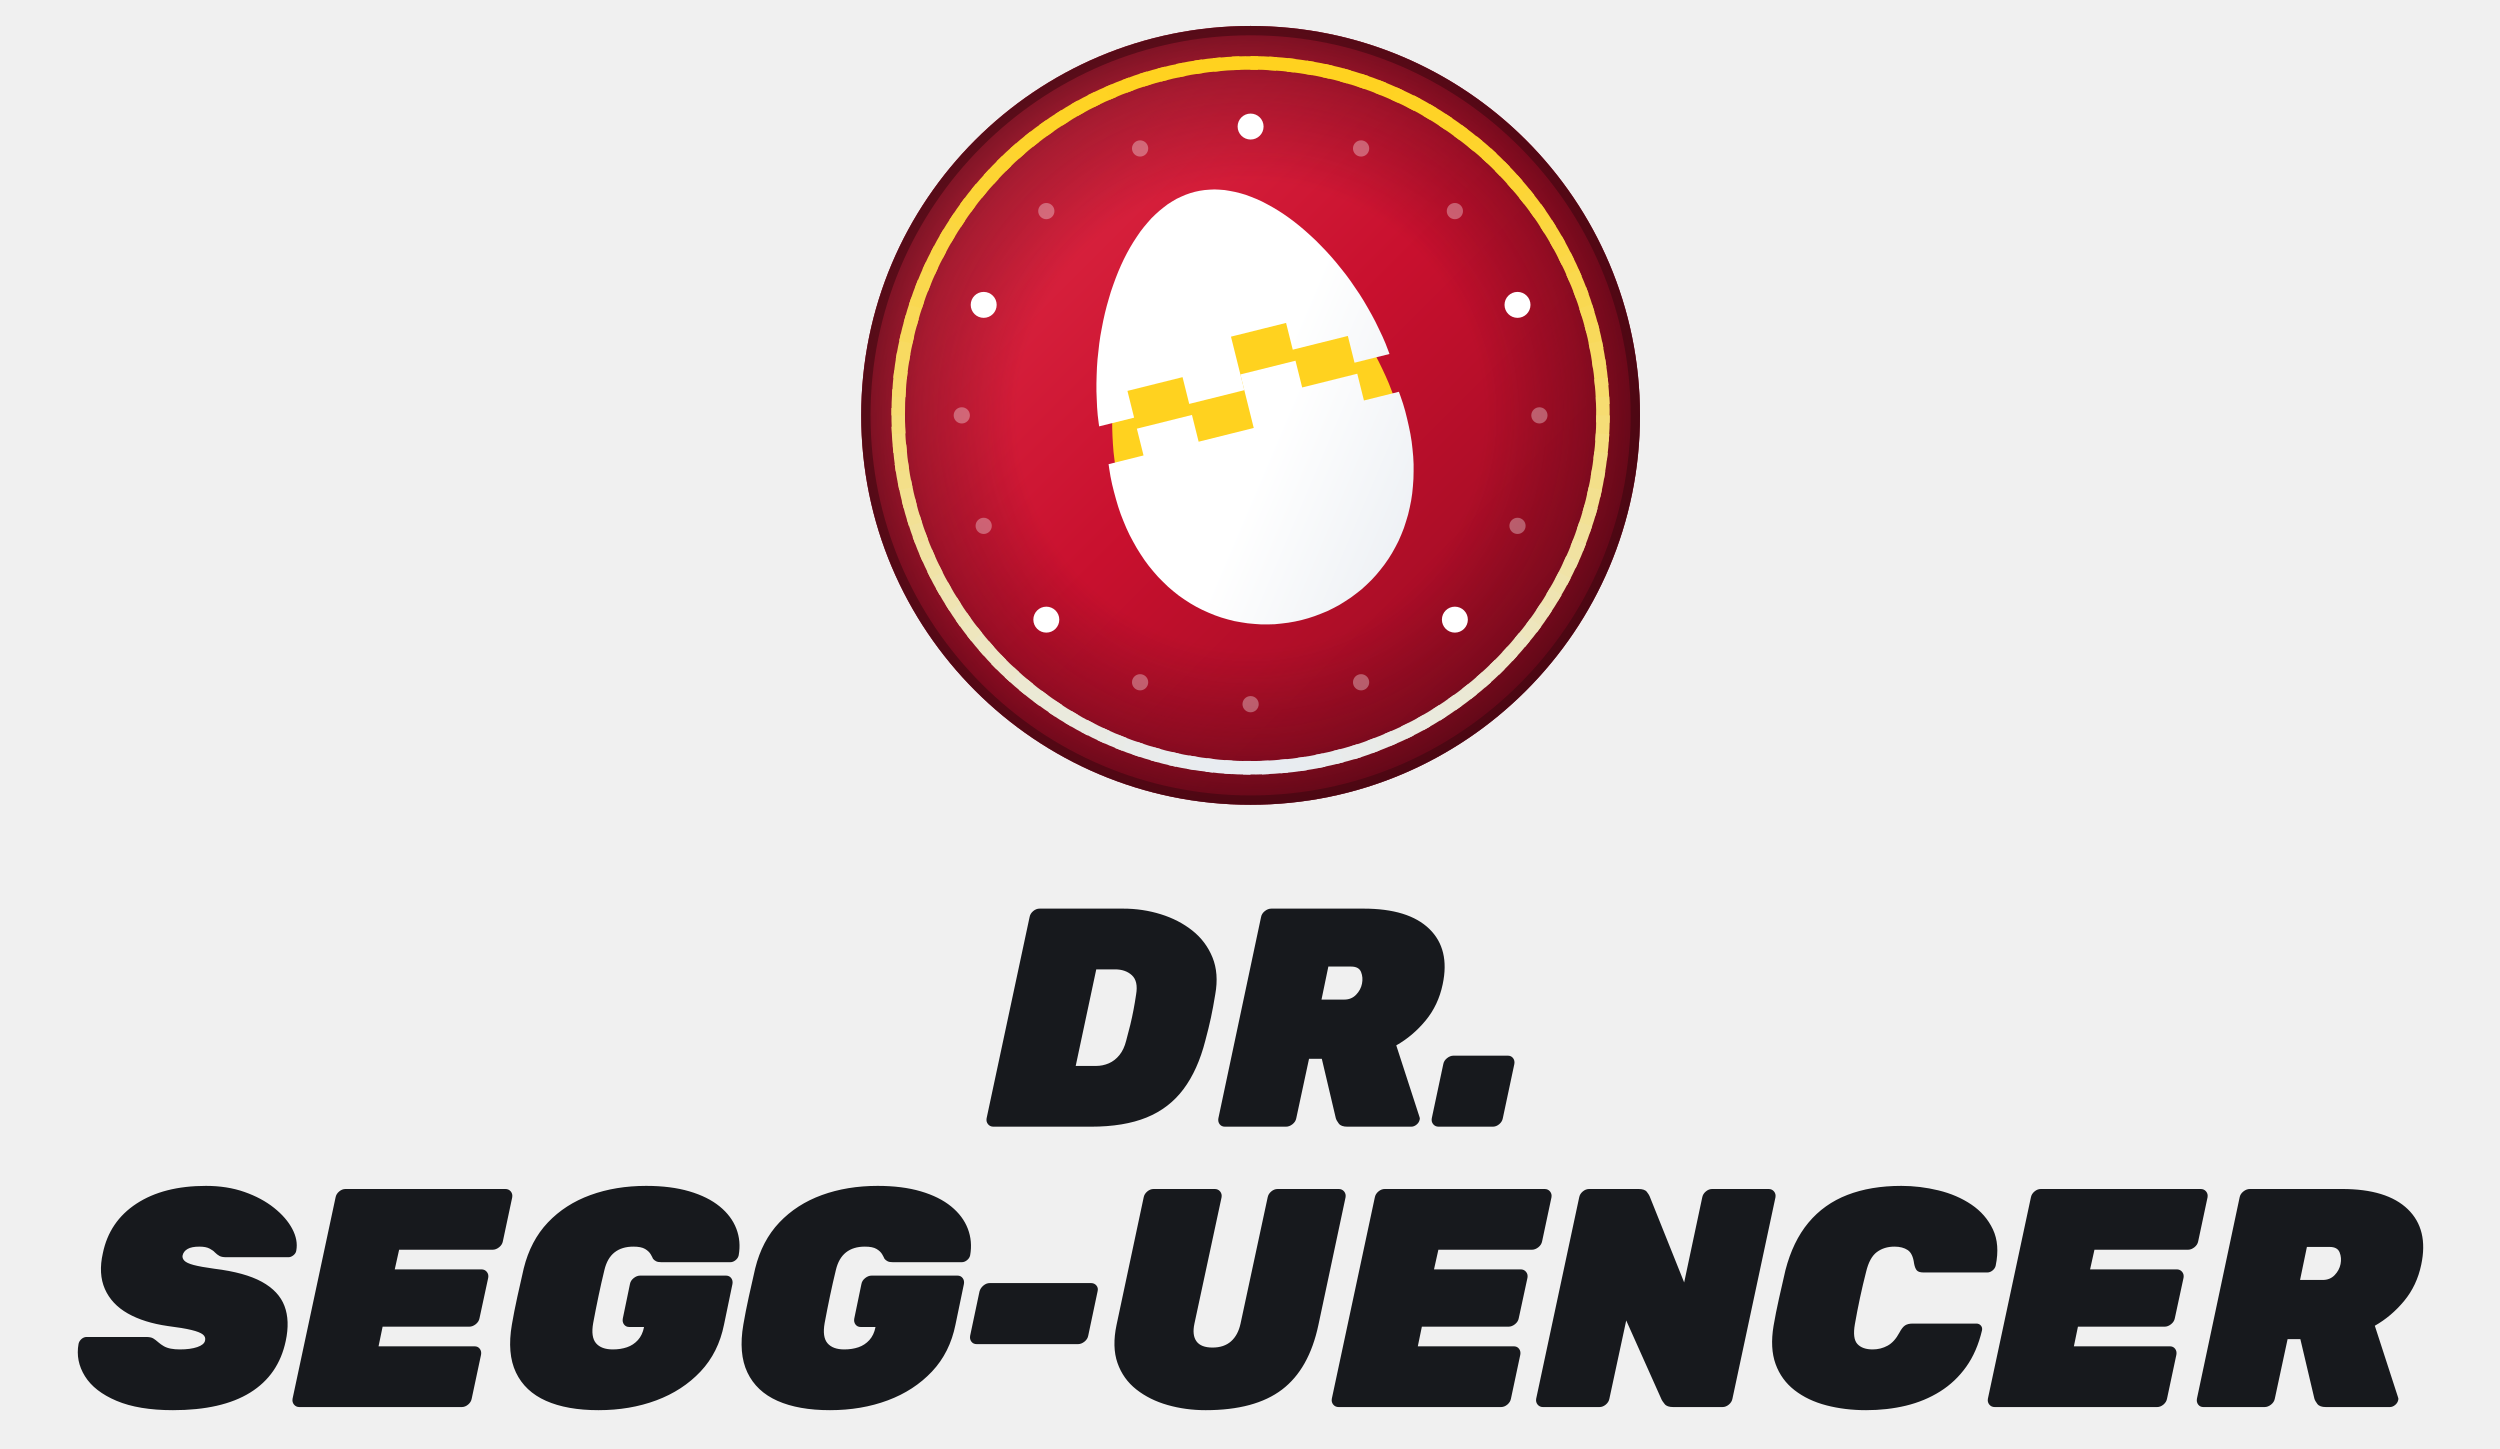
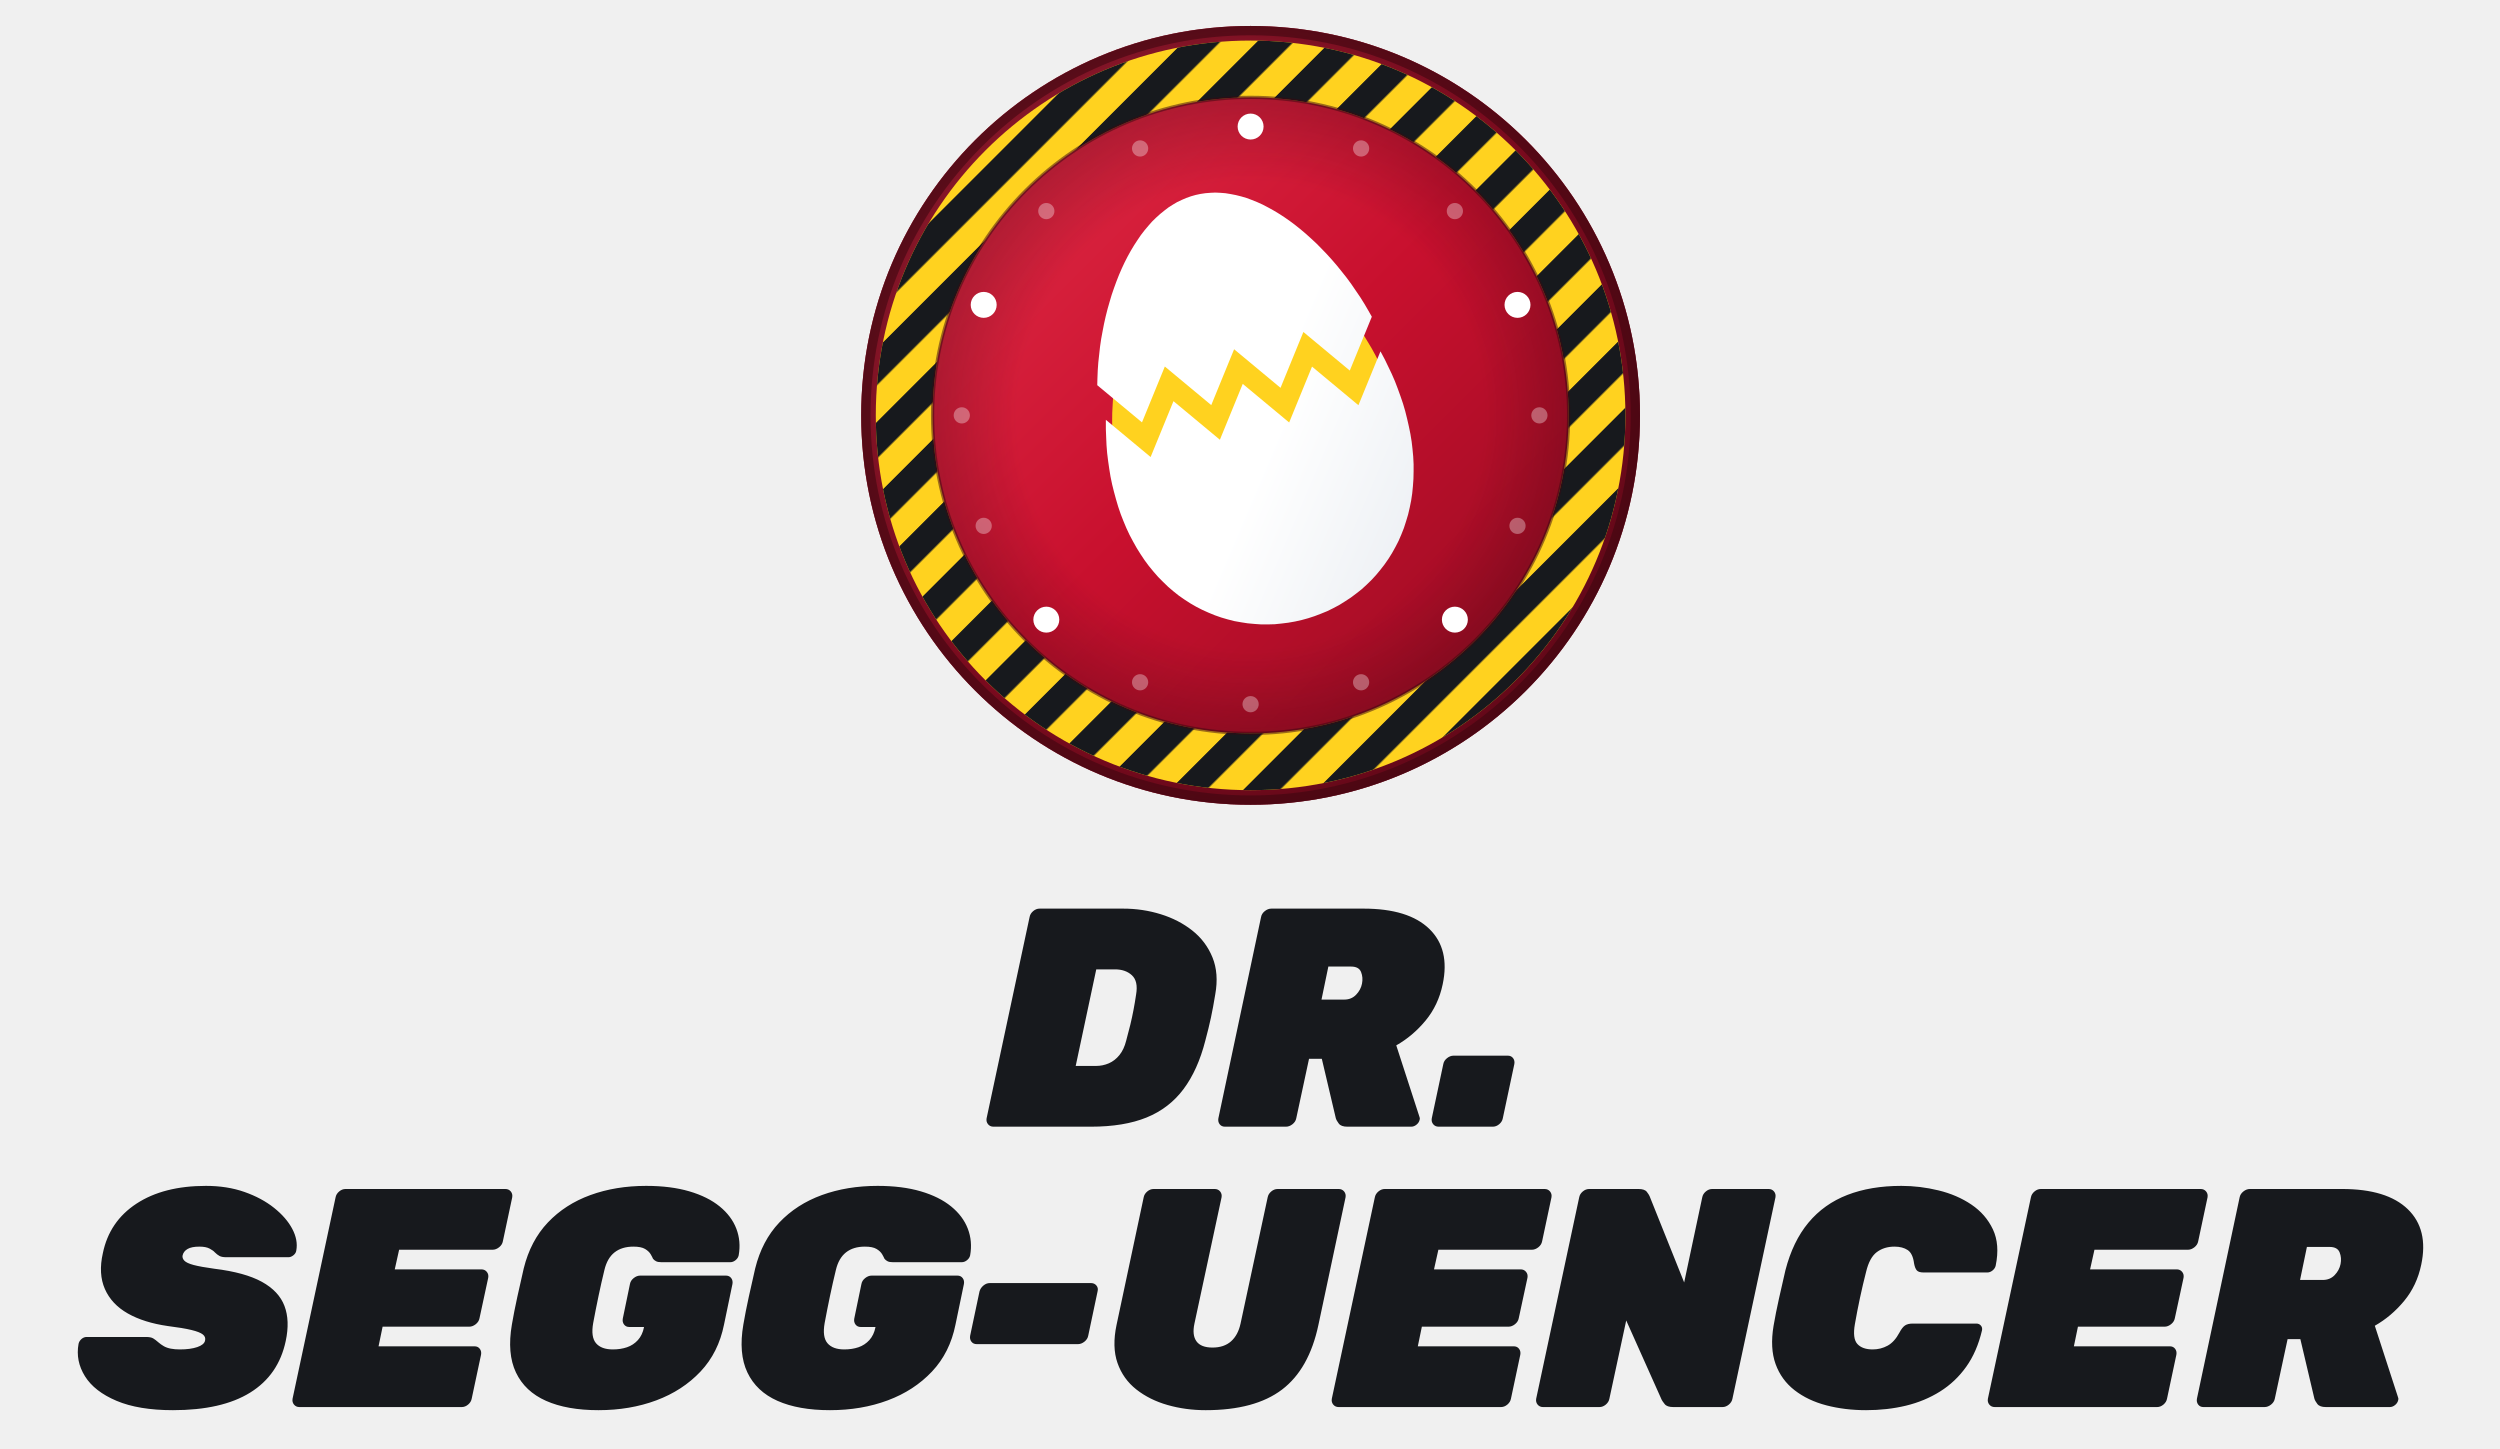
<svg xmlns="http://www.w3.org/2000/svg" viewBox="0 0 963 558" width="963" height="558">
  <defs>
    <linearGradient id="gslight" x1="0" y1="0" x2="1" y2="1">
      <stop offset="0" stop-color="#e8344d" />
      <stop offset="0.5" stop-color="#c8102e" />
      <stop offset="1" stop-color="#860a1e" />
    </linearGradient>
    <radialGradient id="vslight" cx="0.5" cy="0.5" r="0.5">
      <stop offset="0.6" stop-color="#3a0610" stop-opacity="0" />
      <stop offset="0.86" stop-color="#3a0610" stop-opacity="0.32" />
      <stop offset="1" stop-color="#3a0610" stop-opacity="0.62" />
    </radialGradient>
  </defs>
  <circle cx="481.728" cy="160" r="150" fill="url(#gslight)" />
  <circle cx="481.728" cy="160" r="150" fill="url(#vslight)" />
  <circle cx="481.728" cy="160" r="148.2" fill="none" stroke="#3a0610" stroke-opacity="0.55" stroke-width="3.6" />
-   <path d="M481.7,24.2 A135.8,135.8 0 0 1 491.7,24.6" fill="none" stroke="#ffd21f" stroke-width="5.2" />
-   <path d="M488.8,24.4 A135.8,135.8 0 0 1 498.7,25.3" fill="none" stroke="#ffd21f" stroke-width="5.2" />
-   <path d="M495.9,25.0 A135.8,135.8 0 0 1 505.8,26.4" fill="none" stroke="#ffd21f" stroke-width="5.2" />
-   <path d="M503.0,25.9 A135.8,135.8 0 0 1 512.7,27.8" fill="none" stroke="#ffd21f" stroke-width="5.2" />
-   <path d="M510.0,27.2 A135.8,135.8 0 0 1 519.6,29.6" fill="none" stroke="#ffd220" stroke-width="5.2" />
-   <path d="M516.9,28.9 A135.8,135.8 0 0 1 526.4,31.8" fill="none" stroke="#ffd220" stroke-width="5.2" />
-   <path d="M523.7,30.9 A135.8,135.8 0 0 1 533.0,34.3" fill="none" stroke="#ffd221" stroke-width="5.2" />
-   <path d="M530.4,33.3 A135.8,135.8 0 0 1 539.5,37.2" fill="none" stroke="#ffd222" stroke-width="5.2" />
-   <path d="M536.9,36.0 A135.8,135.8 0 0 1 545.9,40.4" fill="none" stroke="#ffd323" stroke-width="5.2" />
-   <path d="M543.4,39.0 A135.8,135.8 0 0 1 552.1,43.9" fill="none" stroke="#fed324" stroke-width="5.2" />
-   <path d="M549.6,42.4 A135.8,135.8 0 0 1 558.0,47.7" fill="none" stroke="#fed326" stroke-width="5.2" />
-   <path d="M555.7,46.2 A135.8,135.8 0 0 1 563.8,51.9" fill="none" stroke="#fed328" stroke-width="5.2" />
-   <path d="M561.5,50.2 A135.8,135.8 0 0 1 569.3,56.3" fill="none" stroke="#fed32a" stroke-width="5.2" />
-   <path d="M567.2,54.5 A135.8,135.8 0 0 1 574.7,61.0" fill="none" stroke="#fed42c" stroke-width="5.2" />
-   <path d="M572.6,59.1 A135.8,135.8 0 0 1 579.7,66.0" fill="none" stroke="#fdd42f" stroke-width="5.2" />
-   <path d="M577.7,64.0 A135.8,135.8 0 0 1 584.5,71.3" fill="none" stroke="#fdd432" stroke-width="5.2" />
-   <path d="M582.6,69.2 A135.8,135.8 0 0 1 589.0,76.8" fill="none" stroke="#fdd535" stroke-width="5.2" />
-   <path d="M587.2,74.6 A135.8,135.8 0 0 1 593.2,82.5" fill="none" stroke="#fcd538" stroke-width="5.2" />
-   <path d="M591.6,80.2 A135.8,135.8 0 0 1 597.1,88.5" fill="none" stroke="#fcd63c" stroke-width="5.2" />
-   <path d="M595.6,86.1 A135.8,135.8 0 0 1 600.7,94.6" fill="none" stroke="#fbd640" stroke-width="5.2" />
-   <path d="M599.3,92.1 A135.8,135.8 0 0 1 603.9,100.9" fill="none" stroke="#fbd744" stroke-width="5.2" />
-   <path d="M602.7,98.4 A135.8,135.8 0 0 1 606.9,107.4" fill="none" stroke="#fbd748" stroke-width="5.2" />
-   <path d="M605.7,104.8 A135.8,135.8 0 0 1 609.5,114.0" fill="none" stroke="#fad84d" stroke-width="5.2" />
-   <path d="M608.5,111.4 A135.8,135.8 0 0 1 611.7,120.8" fill="none" stroke="#f9d851" stroke-width="5.2" />
-   <path d="M610.8,118.1 A135.8,135.8 0 0 1 613.6,127.6" fill="none" stroke="#f9d956" stroke-width="5.2" />
-   <path d="M612.9,124.9 A135.8,135.8 0 0 1 615.1,134.6" fill="none" stroke="#f8d95b" stroke-width="5.2" />
-   <path d="M614.5,131.8 A135.8,135.8 0 0 1 616.2,141.6" fill="none" stroke="#f8da61" stroke-width="5.2" />
-   <path d="M615.8,138.8 A135.8,135.8 0 0 1 617.0,148.6" fill="none" stroke="#f7db66" stroke-width="5.2" />
-   <path d="M616.7,145.8 A135.8,135.8 0 0 1 617.4,155.7" fill="none" stroke="#f7db6c" stroke-width="5.2" />
-   <path d="M617.3,152.9 A135.8,135.8 0 0 1 617.4,162.8" fill="none" stroke="#f6dc71" stroke-width="5.2" />
-   <path d="M617.5,160.0 A135.8,135.8 0 0 1 617.1,169.9" fill="none" stroke="#f5dd77" stroke-width="5.2" />
-   <path d="M617.3,167.1 A135.8,135.8 0 0 1 616.4,177.0" fill="none" stroke="#f5de7d" stroke-width="5.2" />
-   <path d="M616.7,174.2 A135.8,135.8 0 0 1 615.3,184.0" fill="none" stroke="#f4de83" stroke-width="5.2" />
-   <path d="M615.8,181.2 A135.8,135.8 0 0 1 613.9,191.0" fill="none" stroke="#f3df89" stroke-width="5.2" />
-   <path d="M614.5,188.2 A135.8,135.8 0 0 1 612.1,197.9" fill="none" stroke="#f3e08f" stroke-width="5.2" />
-   <path d="M612.9,195.1 A135.8,135.8 0 0 1 609.9,204.6" fill="none" stroke="#f2e195" stroke-width="5.2" />
-   <path d="M610.8,201.9 A135.8,135.8 0 0 1 607.4,211.3" fill="none" stroke="#f1e19b" stroke-width="5.2" />
-   <path d="M608.5,208.6 A135.8,135.8 0 0 1 604.6,217.8" fill="none" stroke="#f1e2a1" stroke-width="5.2" />
-   <path d="M605.7,215.2 A135.8,135.8 0 0 1 601.4,224.1" fill="none" stroke="#f0e3a7" stroke-width="5.2" />
-   <path d="M602.7,221.6 A135.8,135.8 0 0 1 597.8,230.3" fill="none" stroke="#efe4ad" stroke-width="5.2" />
-   <path d="M599.3,227.9 A135.8,135.8 0 0 1 594.0,236.3" fill="none" stroke="#efe4b2" stroke-width="5.2" />
-   <path d="M595.6,233.9 A135.8,135.8 0 0 1 589.9,242.1" fill="none" stroke="#eee5b8" stroke-width="5.2" />
-   <path d="M591.6,239.8 A135.8,135.8 0 0 1 585.4,247.6" fill="none" stroke="#eee6bd" stroke-width="5.2" />
-   <path d="M587.2,245.4 A135.8,135.8 0 0 1 580.7,252.9" fill="none" stroke="#ede6c2" stroke-width="5.2" />
-   <path d="M582.6,250.8 A135.8,135.8 0 0 1 575.7,258.0" fill="none" stroke="#ede7c7" stroke-width="5.2" />
-   <path d="M577.7,256.0 A135.8,135.8 0 0 1 570.4,262.8" fill="none" stroke="#ece7cc" stroke-width="5.2" />
-   <path d="M572.6,260.9 A135.8,135.8 0 0 1 564.9,267.3" fill="none" stroke="#ece8d1" stroke-width="5.2" />
-   <path d="M567.2,265.5 A135.8,135.8 0 0 1 559.2,271.5" fill="none" stroke="#ebe9d5" stroke-width="5.2" />
-   <path d="M561.5,269.8 A135.8,135.8 0 0 1 553.3,275.4" fill="none" stroke="#ebe9d9" stroke-width="5.2" />
-   <path d="M555.7,273.8 A135.8,135.8 0 0 1 547.1,279.0" fill="none" stroke="#eaeadd" stroke-width="5.2" />
-   <path d="M549.6,277.6 A135.8,135.8 0 0 1 540.8,282.2" fill="none" stroke="#eaeae1" stroke-width="5.2" />
-   <path d="M543.4,281.0 A135.8,135.8 0 0 1 534.3,285.1" fill="none" stroke="#e9eae4" stroke-width="5.2" />
-   <path d="M536.9,284.0 A135.8,135.8 0 0 1 527.7,287.7" fill="none" stroke="#e9ebe7" stroke-width="5.2" />
-   <path d="M530.4,286.7 A135.8,135.8 0 0 1 521.0,290.0" fill="none" stroke="#e9ebe9" stroke-width="5.2" />
-   <path d="M523.7,289.1 A135.8,135.8 0 0 1 514.1,291.8" fill="none" stroke="#e9ebeb" stroke-width="5.2" />
-   <path d="M516.9,291.1 A135.8,135.8 0 0 1 507.2,293.3" fill="none" stroke="#e8eced" stroke-width="5.2" />
-   <path d="M510.0,292.8 A135.8,135.8 0 0 1 500.2,294.5" fill="none" stroke="#e8ecef" stroke-width="5.2" />
-   <path d="M503.0,294.1 A135.8,135.8 0 0 1 493.1,295.3" fill="none" stroke="#e8ecf0" stroke-width="5.2" />
-   <path d="M495.9,295.0 A135.8,135.8 0 0 1 486.0,295.7" fill="none" stroke="#e8ecf1" stroke-width="5.2" />
-   <path d="M488.8,295.6 A135.8,135.8 0 0 1 478.9,295.7" fill="none" stroke="#e8ecf1" stroke-width="5.2" />
-   <path d="M481.7,295.8 A135.8,135.8 0 0 1 471.8,295.4" fill="none" stroke="#e8ecf1" stroke-width="5.2" />
-   <path d="M474.6,295.6 A135.8,135.8 0 0 1 464.7,294.7" fill="none" stroke="#e8ecf1" stroke-width="5.2" />
-   <path d="M467.5,295.0 A135.8,135.8 0 0 1 457.7,293.6" fill="none" stroke="#e8ecf0" stroke-width="5.2" />
-   <path d="M460.5,294.1 A135.8,135.8 0 0 1 450.7,292.2" fill="none" stroke="#e8ecef" stroke-width="5.2" />
-   <path d="M453.5,292.8 A135.8,135.8 0 0 1 443.9,290.4" fill="none" stroke="#e8eced" stroke-width="5.2" />
-   <path d="M446.6,291.1 A135.8,135.8 0 0 1 437.1,288.2" fill="none" stroke="#e9ebeb" stroke-width="5.2" />
-   <path d="M439.8,289.1 A135.8,135.8 0 0 1 430.4,285.7" fill="none" stroke="#e9ebe9" stroke-width="5.2" />
-   <path d="M433.1,286.7 A135.8,135.8 0 0 1 423.9,282.8" fill="none" stroke="#e9ebe7" stroke-width="5.2" />
-   <path d="M426.5,284.0 A135.8,135.8 0 0 1 417.6,279.6" fill="none" stroke="#e9eae4" stroke-width="5.2" />
-   <path d="M420.1,281.0 A135.8,135.8 0 0 1 411.4,276.1" fill="none" stroke="#eaeae1" stroke-width="5.2" />
-   <path d="M413.9,277.6 A135.8,135.8 0 0 1 405.4,272.3" fill="none" stroke="#eaeadd" stroke-width="5.2" />
-   <path d="M407.8,273.8 A135.8,135.8 0 0 1 399.7,268.1" fill="none" stroke="#ebe9d9" stroke-width="5.2" />
-   <path d="M401.9,269.8 A135.8,135.8 0 0 1 394.1,263.7" fill="none" stroke="#ebe9d5" stroke-width="5.2" />
-   <path d="M396.3,265.5 A135.8,135.8 0 0 1 388.8,259.0" fill="none" stroke="#ece8d1" stroke-width="5.2" />
-   <path d="M390.9,260.9 A135.8,135.8 0 0 1 383.7,254.0" fill="none" stroke="#ece7cc" stroke-width="5.2" />
-   <path d="M385.7,256.0 A135.8,135.8 0 0 1 379.0,248.7" fill="none" stroke="#ede7c7" stroke-width="5.2" />
-   <path d="M380.8,250.8 A135.8,135.8 0 0 1 374.5,243.2" fill="none" stroke="#ede6c2" stroke-width="5.2" />
-   <path d="M376.2,245.4 A135.8,135.8 0 0 1 370.3,237.5" fill="none" stroke="#eee6bd" stroke-width="5.2" />
-   <path d="M371.9,239.8 A135.8,135.8 0 0 1 366.4,231.5" fill="none" stroke="#eee5b8" stroke-width="5.2" />
-   <path d="M367.9,233.9 A135.8,135.8 0 0 1 362.8,225.4" fill="none" stroke="#efe4b2" stroke-width="5.2" />
-   <path d="M364.2,227.9 A135.8,135.8 0 0 1 359.5,219.1" fill="none" stroke="#efe4ad" stroke-width="5.2" />
-   <path d="M360.8,221.6 A135.8,135.8 0 0 1 356.6,212.6" fill="none" stroke="#f0e3a7" stroke-width="5.2" />
-   <path d="M357.7,215.2 A135.8,135.8 0 0 1 354.0,206.0" fill="none" stroke="#f1e2a1" stroke-width="5.2" />
-   <path d="M355.0,208.6 A135.8,135.8 0 0 1 351.8,199.2" fill="none" stroke="#f1e19b" stroke-width="5.2" />
-   <path d="M352.6,201.9 A135.8,135.8 0 0 1 349.9,192.4" fill="none" stroke="#f2e195" stroke-width="5.2" />
-   <path d="M350.6,195.1 A135.8,135.8 0 0 1 348.4,185.4" fill="none" stroke="#f3e08f" stroke-width="5.2" />
-   <path d="M348.9,188.2 A135.8,135.8 0 0 1 347.2,178.4" fill="none" stroke="#f3df89" stroke-width="5.2" />
-   <path d="M347.6,181.2 A135.8,135.8 0 0 1 346.5,171.4" fill="none" stroke="#f4de83" stroke-width="5.2" />
-   <path d="M346.7,174.2 A135.8,135.8 0 0 1 346.0,164.3" fill="none" stroke="#f5de7d" stroke-width="5.2" />
-   <path d="M346.2,167.1 A135.8,135.8 0 0 1 346.0,157.2" fill="none" stroke="#f5dd77" stroke-width="5.2" />
-   <path d="M346.0,160.0 A135.8,135.8 0 0 1 346.3,150.1" fill="none" stroke="#f6dc71" stroke-width="5.2" />
-   <path d="M346.2,152.9 A135.8,135.8 0 0 1 347.0,143.0" fill="none" stroke="#f7db6c" stroke-width="5.2" />
-   <path d="M346.7,145.8 A135.8,135.8 0 0 1 348.1,136.0" fill="none" stroke="#f7db66" stroke-width="5.2" />
-   <path d="M347.6,138.8 A135.8,135.8 0 0 1 349.6,129.0" fill="none" stroke="#f8da61" stroke-width="5.2" />
-   <path d="M348.9,131.8 A135.8,135.8 0 0 1 351.4,122.1" fill="none" stroke="#f8d95b" stroke-width="5.2" />
-   <path d="M350.6,124.9 A135.8,135.8 0 0 1 353.5,115.4" fill="none" stroke="#f9d956" stroke-width="5.2" />
-   <path d="M352.6,118.1 A135.8,135.8 0 0 1 356.0,108.7" fill="none" stroke="#f9d851" stroke-width="5.2" />
-   <path d="M355.0,111.4 A135.8,135.8 0 0 1 358.9,102.2" fill="none" stroke="#fad84d" stroke-width="5.2" />
-   <path d="M357.7,104.8 A135.8,135.8 0 0 1 362.1,95.9" fill="none" stroke="#fbd748" stroke-width="5.2" />
-   <path d="M360.8,98.4 A135.8,135.8 0 0 1 365.6,89.7" fill="none" stroke="#fbd744" stroke-width="5.2" />
-   <path d="M364.2,92.1 A135.8,135.8 0 0 1 369.5,83.7" fill="none" stroke="#fbd640" stroke-width="5.2" />
-   <path d="M367.9,86.1 A135.8,135.8 0 0 1 373.6,77.9" fill="none" stroke="#fcd63c" stroke-width="5.2" />
-   <path d="M371.9,80.2 A135.8,135.8 0 0 1 378.0,72.4" fill="none" stroke="#fcd538" stroke-width="5.2" />
-   <path d="M376.2,74.6 A135.8,135.8 0 0 1 382.8,67.1" fill="none" stroke="#fdd535" stroke-width="5.2" />
-   <path d="M380.8,69.2 A135.8,135.8 0 0 1 387.8,62.0" fill="none" stroke="#fdd432" stroke-width="5.2" />
-   <path d="M385.7,64.0 A135.8,135.8 0 0 1 393.0,57.2" fill="none" stroke="#fdd42f" stroke-width="5.2" />
-   <path d="M390.9,59.1 A135.8,135.8 0 0 1 398.5,52.7" fill="none" stroke="#fed42c" stroke-width="5.2" />
-   <path d="M396.3,54.5 A135.8,135.8 0 0 1 404.3,48.5" fill="none" stroke="#fed32a" stroke-width="5.2" />
-   <path d="M401.9,50.2 A135.8,135.8 0 0 1 410.2,44.6" fill="none" stroke="#fed328" stroke-width="5.2" />
-   <path d="M407.8,46.2 A135.8,135.8 0 0 1 416.3,41.0" fill="none" stroke="#fed326" stroke-width="5.2" />
-   <path d="M413.9,42.4 A135.8,135.8 0 0 1 422.6,37.8" fill="none" stroke="#fed324" stroke-width="5.2" />
-   <path d="M420.1,39.0 A135.8,135.8 0 0 1 429.1,34.9" fill="none" stroke="#ffd323" stroke-width="5.2" />
-   <path d="M426.5,36.0 A135.8,135.8 0 0 1 435.7,32.3" fill="none" stroke="#ffd222" stroke-width="5.2" />
-   <path d="M433.1,33.3 A135.8,135.8 0 0 1 442.5,30.0" fill="none" stroke="#ffd221" stroke-width="5.2" />
-   <path d="M439.8,30.9 A135.8,135.8 0 0 1 449.3,28.2" fill="none" stroke="#ffd220" stroke-width="5.2" />
-   <path d="M446.6,28.9 A135.8,135.8 0 0 1 456.3,26.7" fill="none" stroke="#ffd220" stroke-width="5.2" />
-   <path d="M453.5,27.2 A135.8,135.8 0 0 1 463.3,25.5" fill="none" stroke="#ffd21f" stroke-width="5.2" />
-   <path d="M460.5,25.9 A135.8,135.8 0 0 1 470.4,24.7" fill="none" stroke="#ffd21f" stroke-width="5.2" />
-   <path d="M467.5,25.0 A135.8,135.8 0 0 1 477.5,24.3" fill="none" stroke="#ffd21f" stroke-width="5.2" />
-   <path d="M474.6,24.4 A135.8,135.8 0 0 1 484.6,24.3" fill="none" stroke="#ffd21f" stroke-width="5.2" />
  <clipPath id="cislight">
-     <circle cx="256.0" cy="256.0" r="206.4" />
+     <circle cx="256.0" cy="256.0" r="196.0" />
  </clipPath>
  <g transform="translate(321.73 0.00) scale(0.625)">
+     <clipPath id="crslight">
+       <path d="M25.0,256.0 a231.0,231.0 0 1 0 462.0,0 a231.0,231.0 0 1 0 -462.0,0Z M60.0,256.0 a196.0,196.0 0 1 0 392.0,0 a196.0,196.0 0 1 0 -392.0,0Z" clip-rule="evenodd" />
+     </clipPath>
+     <defs>
+       <pattern id="hzslight" patternUnits="userSpaceOnUse" width="32.0" height="32.0" patternTransform="rotate(45 256.0 256.0)">
+         <rect width="16.0" height="32.0" fill="#17191d" />
+       </pattern>
+     </defs>
+     <path d="M25.0,256.0 a231.0,231.0 0 1 0 462.0,0 a231.0,231.0 0 1 0 -462.0,0Z M60.0,256.0 a196.0,196.0 0 1 0 392.0,0 a196.0,196.0 0 1 0 -392.0,0Z" fill-rule="evenodd" fill="#ffd21f" />
+     <rect x="0" y="0" width="512" height="512" fill="url(#hzslight)" clip-path="url(#crslight)" />
+     <circle cx="256.0" cy="256.0" r="196.0" fill="none" stroke="#3a0610" stroke-opacity="0.5" stroke-width="2" />
    <g clip-path="url(#cislight)">
      <clipPath id="ctslight">
-         <path d="M56.0,36.0 L71.0,264.0 L151.0,264.0 L186.0,264.0 L186.0,247.0 L221.0,247.0 L221.0,264.0 L256.0,264.0 L256.0,230.0 L291.0,230.0 L291.0,247.0 L326.0,247.0 L326.0,264.0 L361.0,264.0 L441.0,264.0 L456.0,36.0Z" />
+         <path d="M56.0,36.0 L66.0,266.0 L146.0,266.0 L168.0,236.0 L190.0,266.0 L212.0,236.0 L234.0,266.0 L256.0,236.0 L278.0,266.0 L300.0,236.0 L322.0,266.0 L344.0,236.0 L366.0,266.0 L446.0,266.0 L456.0,36.0Z" />
      </clipPath>
      <clipPath id="cbslight">
-         <path d="M56.0,476.0 L71.0,264.0 L151.0,264.0 L186.0,264.0 L186.0,247.0 L221.0,247.0 L221.0,264.0 L256.0,264.0 L256.0,230.0 L291.0,230.0 L291.0,247.0 L326.0,247.0 L326.0,264.0 L361.0,264.0 L441.0,264.0 L456.0,476.0Z" />
+         <path d="M56.0,476.0 L66.0,266.0 L146.0,266.0 L168.0,236.0 L190.0,266.0 L212.0,236.0 L234.0,266.0 L256.0,236.0 L278.0,266.0 L300.0,236.0 L322.0,266.0 L344.0,236.0 L366.0,266.0 L446.0,266.0 L456.0,476.0Z" />
      </clipPath>
      <defs>
        <linearGradient id="shslight" x1="0" y1="0" x2="1" y2="1">
          <stop offset="0" stop-color="#fff" />
          <stop offset="0.55" stop-color="#fff" />
          <stop offset="1" stop-color="#e8ecf1" />
        </linearGradient>
      </defs>
      <circle cx="256.0" cy="78.0" r="8.0" fill="#fff" />
      <circle cx="324.1" cy="91.5" r="5.0" fill="#ffffff55" />
      <circle cx="381.9" cy="130.1" r="5.0" fill="#ffffff55" />
      <circle cx="420.5" cy="187.9" r="8.0" fill="#fff" />
      <circle cx="434.0" cy="256.0" r="5.0" fill="#ffffff55" />
      <circle cx="420.5" cy="324.1" r="5.0" fill="#ffffff55" />
      <circle cx="381.9" cy="381.9" r="8.0" fill="#fff" />
      <circle cx="324.1" cy="420.5" r="5.0" fill="#ffffff55" />
      <circle cx="256.0" cy="434.0" r="5.0" fill="#ffffff55" />
      <circle cx="187.9" cy="420.5" r="5.0" fill="#ffffff55" />
      <circle cx="130.1" cy="381.9" r="8.0" fill="#fff" />
      <circle cx="91.5" cy="324.1" r="5.0" fill="#ffffff55" />
      <circle cx="78.0" cy="256.0" r="5.0" fill="#ffffff55" />
      <circle cx="91.5" cy="187.9" r="8.0" fill="#fff" />
      <circle cx="130.1" cy="130.1" r="5.0" fill="#ffffff55" />
      <circle cx="187.9" cy="91.5" r="5.0" fill="#ffffff55" />
      <g transform="rotate(-14 256.0 256.0)">
        <path d="M256.0,142.0 L258.9,142.1 L261.8,142.4 L264.7,142.8 L267.6,143.5 L270.5,144.3 L273.3,145.3 L276.2,146.5 L279.1,147.9 L281.9,149.4 L284.7,151.1 L287.5,153.0 L290.3,155.1 L293.0,157.3 L295.7,159.7 L298.4,162.2 L301.0,164.9 L303.6,167.8 L306.2,170.8 L308.7,173.9 L311.2,177.1 L313.6,180.5 L316.0,184.1 L318.3,187.7 L320.5,191.5 L322.7,195.3 L324.8,199.3 L326.8,203.4 L328.7,207.5 L330.6,211.8 L332.3,216.1 L334.0,220.5 L335.6,224.9 L337.0,229.4 L338.4,234.0 L339.6,238.6 L340.7,243.2 L341.7,247.9 L342.6,252.6 L343.4,257.3 L344.0,262.0 L344.5,266.7 L344.8,271.4 L345.0,276.1 L345.1,280.8 L345.0,285.4 L344.8,290.0 L344.4,294.6 L343.8,299.1 L343.1,303.5 L342.3,307.9 L341.3,312.2 L340.1,316.5 L338.8,320.6 L337.3,324.7 L335.7,328.7 L333.9,332.5 L332.0,336.3 L329.9,339.9 L327.6,343.5 L325.3,346.9 L322.8,350.1 L320.1,353.2 L317.3,356.2 L314.4,359.1 L311.4,361.8 L308.3,364.3 L305.0,366.7 L301.6,368.9 L298.2,371.0 L294.7,372.9 L291.0,374.6 L287.3,376.1 L283.6,377.5 L279.7,378.7 L275.9,379.7 L271.9,380.5 L268.0,381.2 L264.0,381.6 L260.0,381.9 L256.0,382.0 L252.0,381.9 L248.0,381.6 L244.0,381.2 L240.1,380.5 L236.1,379.7 L232.3,378.7 L228.4,377.5 L224.7,376.1 L221.0,374.6 L217.3,372.9 L213.8,371.0 L210.4,368.9 L207.0,366.7 L203.7,364.3 L200.6,361.8 L197.6,359.1 L194.7,356.2 L191.9,353.2 L189.2,350.1 L186.7,346.9 L184.4,343.5 L182.1,339.9 L180.0,336.3 L178.1,332.5 L176.3,328.7 L174.7,324.7 L173.2,320.6 L171.9,316.5 L170.7,312.2 L169.7,307.9 L168.9,303.5 L168.2,299.1 L167.6,294.6 L167.2,290.0 L167.0,285.4 L166.9,280.8 L167.0,276.1 L167.2,271.4 L167.5,266.7 L168.0,262.0 L168.6,257.3 L169.4,252.6 L170.3,247.9 L171.3,243.2 L172.4,238.6 L173.6,234.0 L175.0,229.4 L176.4,224.9 L178.0,220.5 L179.7,216.1 L181.4,211.8 L183.3,207.5 L185.2,203.4 L187.2,199.3 L189.3,195.3 L191.5,191.5 L193.7,187.7 L196.0,184.1 L198.4,180.5 L200.8,177.1 L203.3,173.9 L205.8,170.8 L208.4,167.8 L211.0,164.9 L213.6,162.2 L216.3,159.7 L219.0,157.3 L221.7,155.1 L224.5,153.0 L227.3,151.1 L230.1,149.4 L232.9,147.9 L235.8,146.5 L238.7,145.3 L241.5,144.3 L244.4,143.5 L247.3,142.8 L250.2,142.4 L253.1,142.1Z" fill="#ffd21f" />
        <path d="M256.0,138.0 L259.0,138.1 L262.1,138.4 L265.1,138.9 L268.1,139.5 L271.1,140.4 L274.1,141.4 L277.1,142.7 L280.1,144.1 L283.1,145.7 L286.0,147.4 L288.9,149.4 L291.8,151.5 L294.7,153.8 L297.5,156.3 L300.3,158.9 L303.1,161.7 L305.8,164.6 L308.5,167.7 L311.1,170.9 L313.7,174.3 L316.2,177.8 L318.7,181.5 L321.1,185.2 L323.4,189.1 L325.7,193.1 L327.9,197.2 L330.0,201.4 L332.0,205.7 L334.0,210.1 L335.8,214.5 L337.5,219.1 L339.2,223.7 L340.7,228.3 L342.1,233.1 L343.4,237.8 L344.6,242.6 L345.6,247.4 L346.6,252.3 L347.4,257.1 L348.0,262.0 L348.5,266.9 L348.9,271.7 L349.1,276.6 L349.1,281.4 L349.0,286.2 L348.8,290.9 L348.4,295.7 L347.8,300.3 L347.1,304.9 L346.2,309.5 L345.1,313.9 L343.9,318.3 L342.5,322.6 L341.0,326.8 L339.3,330.9 L337.4,334.9 L335.4,338.8 L333.2,342.5 L330.9,346.2 L328.4,349.7 L325.8,353.1 L323.0,356.3 L320.1,359.4 L317.1,362.3 L313.9,365.1 L310.6,367.7 L307.2,370.2 L303.7,372.5 L300.1,374.6 L296.4,376.6 L292.6,378.3 L288.8,379.9 L284.8,381.3 L280.8,382.6 L276.8,383.6 L272.7,384.5 L268.5,385.1 L264.4,385.6 L260.2,385.9 L256.0,386.0 L251.8,385.9 L247.6,385.6 L243.5,385.1 L239.3,384.5 L235.2,383.6 L231.2,382.6 L227.2,381.3 L223.2,379.9 L219.4,378.3 L215.6,376.6 L211.9,374.6 L208.3,372.5 L204.8,370.2 L201.4,367.7 L198.1,365.1 L194.9,362.3 L191.9,359.4 L189.0,356.3 L186.2,353.1 L183.6,349.7 L181.1,346.2 L178.8,342.5 L176.6,338.8 L174.6,334.9 L172.7,330.9 L171.0,326.8 L169.5,322.6 L168.1,318.3 L166.9,313.9 L165.8,309.5 L164.9,304.9 L164.2,300.3 L163.6,295.7 L163.2,290.9 L163.0,286.2 L162.9,281.4 L162.9,276.6 L163.1,271.7 L163.5,266.9 L164.0,262.0 L164.6,257.1 L165.4,252.3 L166.4,247.4 L167.4,242.6 L168.6,237.8 L169.9,233.1 L171.3,228.3 L172.8,223.7 L174.5,219.1 L176.2,214.5 L178.0,210.1 L180.0,205.7 L182.0,201.4 L184.1,197.2 L186.3,193.1 L188.6,189.1 L190.9,185.2 L193.3,181.5 L195.8,177.8 L198.3,174.3 L200.9,170.9 L203.5,167.7 L206.2,164.6 L208.9,161.7 L211.7,158.9 L214.5,156.3 L217.3,153.8 L220.2,151.5 L223.1,149.4 L226.0,147.4 L228.9,145.7 L231.9,144.1 L234.9,142.7 L237.9,141.4 L240.9,140.4 L243.9,139.5 L246.9,138.9 L249.9,138.4 L253.0,138.1Z" fill="url(#shslight)" clip-path="url(#cbslight)" />
-         <g transform="translate(0 -24)">
+         <g transform="translate(0 -22)">
          <path d="M256.0,138.0 L259.0,138.1 L262.1,138.4 L265.1,138.9 L268.1,139.5 L271.1,140.4 L274.1,141.4 L277.1,142.7 L280.1,144.1 L283.1,145.7 L286.0,147.4 L288.9,149.4 L291.8,151.5 L294.7,153.8 L297.5,156.3 L300.3,158.9 L303.1,161.7 L305.8,164.6 L308.5,167.7 L311.1,170.9 L313.7,174.3 L316.2,177.8 L318.7,181.5 L321.1,185.2 L323.4,189.1 L325.7,193.1 L327.9,197.2 L330.0,201.4 L332.0,205.7 L334.0,210.1 L335.8,214.5 L337.5,219.1 L339.2,223.7 L340.7,228.3 L342.1,233.1 L343.4,237.8 L344.6,242.6 L345.6,247.4 L346.6,252.3 L347.4,257.1 L348.0,262.0 L348.5,266.9 L348.9,271.7 L349.1,276.6 L349.1,281.4 L349.0,286.2 L348.8,290.9 L348.4,295.7 L347.8,300.3 L347.1,304.9 L346.2,309.5 L345.1,313.9 L343.9,318.3 L342.5,322.6 L341.0,326.8 L339.3,330.9 L337.4,334.9 L335.4,338.8 L333.2,342.5 L330.9,346.2 L328.4,349.7 L325.8,353.1 L323.0,356.3 L320.1,359.4 L317.1,362.3 L313.9,365.1 L310.6,367.7 L307.2,370.2 L303.7,372.5 L300.1,374.6 L296.4,376.6 L292.6,378.3 L288.8,379.9 L284.8,381.3 L280.8,382.6 L276.8,383.6 L272.7,384.5 L268.5,385.1 L264.4,385.6 L260.2,385.9 L256.0,386.0 L251.8,385.9 L247.6,385.6 L243.5,385.1 L239.3,384.5 L235.2,383.6 L231.2,382.6 L227.2,381.3 L223.2,379.9 L219.4,378.3 L215.6,376.6 L211.9,374.6 L208.3,372.5 L204.8,370.2 L201.4,367.7 L198.1,365.1 L194.9,362.3 L191.9,359.4 L189.0,356.3 L186.2,353.1 L183.6,349.7 L181.1,346.2 L178.8,342.5 L176.6,338.8 L174.6,334.9 L172.7,330.9 L171.0,326.8 L169.5,322.6 L168.1,318.3 L166.9,313.9 L165.8,309.5 L164.9,304.9 L164.2,300.3 L163.6,295.7 L163.2,290.9 L163.0,286.2 L162.9,281.4 L162.9,276.6 L163.1,271.7 L163.5,266.9 L164.0,262.0 L164.6,257.1 L165.4,252.3 L166.4,247.4 L167.4,242.6 L168.6,237.8 L169.9,233.1 L171.3,228.3 L172.8,223.7 L174.5,219.1 L176.2,214.5 L178.0,210.1 L180.0,205.7 L182.0,201.4 L184.1,197.2 L186.3,193.1 L188.6,189.1 L190.9,185.2 L193.3,181.5 L195.8,177.8 L198.3,174.3 L200.9,170.9 L203.5,167.7 L206.2,164.6 L208.9,161.7 L211.7,158.9 L214.5,156.3 L217.3,153.8 L220.2,151.5 L223.1,149.4 L226.0,147.4 L228.9,145.7 L231.9,144.1 L234.9,142.7 L237.9,141.4 L240.9,140.4 L243.9,139.5 L246.9,138.9 L249.9,138.4 L253.0,138.1Z" fill="url(#shslight)" clip-path="url(#ctslight)" />
        </g>
      </g>
    </g>
  </g>
  <path transform="translate(380.4,434.0)" d="M2.28 0.0Q0.96 0.0 0.18 -0.96Q-0.6 -1.92 -0.36 -3.24L16.2 -80.76Q16.44 -82.08 17.58 -83.04Q18.72 -84.0 20.04 -84.0H52.2Q59.76 -84.0 66.72 -81.84Q73.68 -79.68 78.9 -75.54Q84.12 -71.4 86.64 -65.22Q89.16 -59.04 87.72 -51.0Q86.88 -45.84 86.04 -41.94Q85.2 -38.04 83.88 -33.12Q81.0 -21.84 75.48 -14.46Q69.96 -7.08 61.26 -3.54Q52.56 0.0 39.84 0.0ZM33.96 -23.4H41.76Q44.4 -23.4 46.74 -24.42Q49.08 -25.44 50.82 -27.6Q52.56 -29.76 53.4 -33.12Q54.36 -36.6 55.02 -39.36Q55.68 -42.12 56.22 -44.94Q56.76 -47.76 57.24 -51.0Q58.08 -56.04 55.62 -58.32Q53.16 -60.6 49.08 -60.6H41.88ZM91.44 0.0Q90.12 0.0 89.4 -0.96Q88.68 -1.92 88.92 -3.24L105.36 -80.76Q105.6 -82.08 106.8 -83.04Q108 -84.0 109.32 -84.0H144.84Q162.12 -84.0 170.16 -76.2Q178.2 -68.4 175.32 -54.84Q173.64 -46.8 168.72 -40.86Q163.8 -34.92 157.44 -31.32L166.32 -3.96Q166.44 -3.6 166.5 -3.36Q166.56 -3.12 166.44 -2.64Q166.2 -1.56 165.24 -0.78Q164.28 0.0 163.2 0.0H138.6Q136.2 0.0 135.3 -1.2Q134.4 -2.4 134.16 -3.24L128.76 -26.16H123.84L118.92 -3.24Q118.68 -1.92 117.48 -0.96Q116.28 0.0 114.96 0.0ZM128.64 -48.96H137.4Q140.16 -48.96 141.96 -50.82Q143.76 -52.68 144.24 -55.08Q144.72 -57.48 143.88 -59.58Q143.04 -61.68 140.04 -61.68H131.28ZM173.76 0.0Q172.44 0.0 171.66 -0.96Q170.88 -1.92 171.12 -3.24L175.56 -24.12Q175.8 -25.44 177.0 -26.4Q178.2 -27.36 179.52 -27.36H200.4Q201.72 -27.36 202.44 -26.4Q203.16 -25.44 202.92 -24.12L198.48 -3.24Q198.24 -1.92 197.1 -0.96Q195.96 0.0 194.64 0.0Z" fill="#17191d" />
  <path transform="translate(30.5,542.0)" d="M36.12 1.2Q22.92 1.2 14.4 -2.4Q5.88 -6.0 2.22 -11.88Q-1.44 -17.76 -0.24 -24.36Q0.0 -25.44 0.9 -26.22Q1.8 -27.0 2.88 -27.0H25.68Q27.6 -27.0 28.5 -26.46Q29.4 -25.92 30.48 -24.96Q31.44 -24.12 32.58 -23.46Q33.72 -22.8 35.28 -22.5Q36.84 -22.2 38.76 -22.2Q42.84 -22.2 45.48 -23.1Q48.12 -24.0 48.48 -25.56Q48.84 -27.0 47.64 -27.96Q46.44 -28.92 43.2 -29.7Q39.96 -30.48 34.2 -31.2Q24.96 -32.52 18.72 -36.06Q12.48 -39.6 9.9 -45.48Q7.32 -51.36 9.12 -59.28Q11.64 -71.52 22.08 -78.36Q32.52 -85.2 48.84 -85.2Q57.0 -85.2 63.66 -82.86Q70.32 -80.52 75.06 -76.74Q79.8 -72.96 82.08 -68.64Q84.36 -64.32 83.64 -60.36Q83.52 -59.28 82.56 -58.5Q81.6 -57.72 80.64 -57.72H56.64Q54.96 -57.72 54.06 -58.2Q53.16 -58.68 52.2 -59.64Q51.72 -60.24 50.28 -61.02Q48.84 -61.8 46.32 -61.8Q43.32 -61.8 41.76 -60.9Q40.2 -60.0 39.84 -58.44Q39.6 -57.36 40.5 -56.4Q41.4 -55.44 44.1 -54.72Q46.8 -54.0 52.08 -53.28Q63.84 -51.84 70.38 -48.24Q76.92 -44.64 79.08 -38.94Q81.24 -33.24 79.56 -25.44Q76.8 -12.36 65.88 -5.58Q54.96 1.2 36.12 1.2ZM84.84 0.0Q83.52 0.0 82.74 -0.96Q81.96 -1.92 82.2 -3.24L98.76 -80.76Q99 -82.08 100.14 -83.04Q101.28 -84.0 102.6 -84.0H164.16Q165.48 -84.0 166.26 -83.04Q167.04 -82.08 166.8 -80.76L163.2 -63.84Q162.96 -62.52 161.76 -61.56Q160.56 -60.6 159.24 -60.6H123.24L121.56 -53.04H154.92Q156.24 -53.04 157.02 -52.08Q157.8 -51.12 157.56 -49.8L154.2 -34.2Q153.96 -32.88 152.76 -31.92Q151.56 -30.96 150.24 -30.96H116.88L115.32 -23.4H152.28Q153.6 -23.4 154.32 -22.44Q155.04 -21.48 154.8 -20.16L151.2 -3.24Q150.96 -1.92 149.82 -0.96Q148.68 0.0 147.36 0.0ZM200.04 1.2Q187.92 1.2 179.82 -2.4Q171.72 -6.0 168.24 -13.32Q164.76 -20.64 166.68 -31.8Q167.52 -36.72 168.78 -42.48Q170.04 -48.24 171.24 -53.4Q173.88 -64.08 180.54 -71.1Q187.2 -78.12 196.92 -81.66Q206.64 -85.2 218.4 -85.2Q227.88 -85.2 235.02 -83.1Q242.16 -81.0 246.72 -77.28Q251.28 -73.56 253.14 -68.7Q255 -63.84 254.04 -58.44Q253.8 -57.36 252.84 -56.58Q251.88 -55.8 250.8 -55.8H224.28Q222.96 -55.8 222.24 -56.16Q221.52 -56.52 221.04 -57.12Q220.8 -57.72 220.14 -58.86Q219.48 -60.0 217.98 -60.9Q216.48 -61.8 213.48 -61.8Q209.04 -61.8 206.22 -59.58Q203.4 -57.36 202.32 -52.8Q201.12 -47.88 200.04 -42.72Q198.96 -37.56 198 -32.4Q197.04 -27.0 199.08 -24.6Q201.12 -22.2 205.56 -22.2Q208.56 -22.2 211.02 -23.04Q213.48 -23.88 215.22 -25.8Q216.96 -27.72 217.56 -30.72V-30.84H211.92Q210.6 -30.84 209.88 -31.8Q209.16 -32.76 209.4 -34.08L212.16 -47.4Q212.4 -48.72 213.6 -49.68Q214.8 -50.64 216.12 -50.64H249.12Q250.44 -50.64 251.16 -49.68Q251.88 -48.72 251.64 -47.4L248.4 -31.8Q246.24 -21.0 239.34 -13.68Q232.44 -6.36 222.3 -2.58Q212.16 1.2 200.04 1.2ZM289.2 1.2Q277.08 1.2 268.98 -2.4Q260.88 -6.0 257.4 -13.32Q253.92 -20.64 255.84 -31.8Q256.68 -36.72 257.94 -42.48Q259.2 -48.24 260.4 -53.4Q263.04 -64.08 269.7 -71.1Q276.36 -78.12 286.08 -81.66Q295.8 -85.2 307.56 -85.2Q317.04 -85.2 324.18 -83.1Q331.32 -81.0 335.88 -77.28Q340.44 -73.56 342.3 -68.7Q344.16 -63.84 343.2 -58.44Q342.96 -57.36 342.0 -56.58Q341.04 -55.8 339.96 -55.8H313.44Q312.12 -55.8 311.4 -56.16Q310.68 -56.52 310.2 -57.12Q309.96 -57.72 309.3 -58.86Q308.64 -60.0 307.14 -60.9Q305.64 -61.8 302.64 -61.8Q298.2 -61.8 295.38 -59.58Q292.56 -57.36 291.48 -52.8Q290.28 -47.88 289.2 -42.72Q288.12 -37.56 287.16 -32.4Q286.2 -27.0 288.24 -24.6Q290.28 -22.2 294.72 -22.2Q297.72 -22.2 300.18 -23.04Q302.64 -23.88 304.38 -25.8Q306.12 -27.72 306.72 -30.72V-30.84H301.08Q299.76 -30.84 299.04 -31.8Q298.32 -32.76 298.56 -34.08L301.32 -47.4Q301.56 -48.72 302.76 -49.68Q303.96 -50.64 305.28 -50.64H338.28Q339.6 -50.64 340.32 -49.68Q341.04 -48.72 340.8 -47.4L337.56 -31.8Q335.4 -21.0 328.5 -13.68Q321.6 -6.36 311.46 -2.58Q301.32 1.2 289.2 1.2ZM345.72 -24.24Q344.4 -24.24 343.68 -25.2Q342.96 -26.16 343.2 -27.48L346.8 -44.52Q347.16 -45.84 348.3 -46.8Q349.44 -47.76 350.76 -47.76H389.76Q391.08 -47.76 391.86 -46.8Q392.64 -45.84 392.28 -44.52L388.68 -27.48Q388.44 -26.16 387.24 -25.2Q386.04 -24.24 384.72 -24.24ZM433.92 1.2Q426.24 1.2 419.28 -0.78Q412.32 -2.76 407.22 -6.78Q402.12 -10.8 399.96 -16.98Q397.8 -23.16 399.6 -31.68L410.04 -80.76Q410.28 -82.08 411.42 -83.04Q412.56 -84.0 413.88 -84.0H437.4Q438.72 -84.0 439.5 -83.04Q440.28 -82.08 440.04 -80.76L429.6 -32.16Q428.64 -27.72 430.38 -25.32Q432.12 -22.92 436.56 -22.92Q441 -22.92 443.7 -25.32Q446.4 -27.72 447.36 -32.16L457.8 -80.76Q458.04 -82.08 459.18 -83.04Q460.32 -84.0 461.64 -84.0H485.16Q486.48 -84.0 487.26 -83.04Q488.04 -82.08 487.8 -80.76L477.36 -31.68Q473.76 -14.64 463.32 -6.72Q452.88 1.2 433.92 1.2ZM485.16 0.0Q483.84 0.0 483.06 -0.96Q482.28 -1.92 482.52 -3.24L499.08 -80.76Q499.32 -82.08 500.46 -83.04Q501.6 -84.0 502.92 -84.0H564.48Q565.8 -84.0 566.58 -83.04Q567.36 -82.08 567.12 -80.76L563.52 -63.84Q563.28 -62.52 562.08 -61.56Q560.88 -60.6 559.56 -60.6H523.56L521.88 -53.04H555.24Q556.56 -53.04 557.34 -52.08Q558.12 -51.12 557.88 -49.8L554.52 -34.2Q554.28 -32.88 553.08 -31.92Q551.88 -30.96 550.56 -30.96H517.2L515.64 -23.4H552.6Q553.92 -23.4 554.64 -22.44Q555.36 -21.48 555.12 -20.16L551.52 -3.24Q551.28 -1.92 550.14 -0.96Q549.0 0.0 547.68 0.0ZM563.88 0.0Q562.56 0.0 561.78 -0.96Q561 -1.92 561.24 -3.24L577.8 -80.76Q578.04 -82.08 579.18 -83.04Q580.32 -84.0 581.64 -84.0H600.6Q603 -84.0 603.84 -82.92Q604.68 -81.84 604.92 -81.24L618.24 -48.0L625.2 -80.76Q625.44 -82.08 626.58 -83.04Q627.72 -84.0 629.04 -84.0H650.76Q652.08 -84.0 652.86 -83.04Q653.64 -82.08 653.4 -80.76L636.84 -3.24Q636.6 -1.92 635.46 -0.96Q634.32 0.0 633 0.0H614.04Q611.64 0.0 610.74 -1.14Q609.84 -2.28 609.6 -2.76L595.92 -33.36L589.44 -3.24Q589.2 -1.92 588.06 -0.96Q586.92 0.0 585.6 0.0ZM688.32 1.2Q680.16 1.2 673.02 -0.66Q665.88 -2.52 660.78 -6.48Q655.68 -10.44 653.46 -16.56Q651.24 -22.68 652.68 -31.32Q653.52 -36.24 654.78 -41.88Q656.04 -47.52 657.24 -52.68Q660.12 -63.84 666.12 -71.04Q672.12 -78.24 681.12 -81.72Q690.12 -85.2 701.88 -85.2Q709.08 -85.2 716.22 -83.46Q723.36 -81.72 728.88 -78.0Q734.4 -74.28 737.16 -68.46Q739.92 -62.64 738.24 -54.48Q738 -53.4 737.04 -52.62Q736.08 -51.84 735 -51.84H710.52Q708.6 -51.84 707.88 -52.62Q707.16 -53.4 706.8 -55.32Q706.32 -59.16 704.34 -60.48Q702.36 -61.8 699.24 -61.8Q695.28 -61.8 692.46 -59.7Q689.64 -57.6 688.32 -52.08Q685.8 -42.24 684 -31.92Q683.04 -26.4 684.96 -24.3Q686.88 -22.2 690.84 -22.2Q693.96 -22.2 696.6 -23.64Q699.24 -25.08 701.16 -28.68Q702.24 -30.72 703.32 -31.44Q704.4 -32.16 706.32 -32.16H730.8Q731.88 -32.16 732.54 -31.38Q733.2 -30.6 732.96 -29.52Q731.04 -21.36 726.9 -15.54Q722.76 -9.72 716.82 -6Q710.88 -2.28 703.68 -0.54Q696.48 1.2 688.32 1.2ZM737.88 0.0Q736.56 0.0 735.78 -0.96Q735 -1.92 735.24 -3.24L751.8 -80.76Q752.04 -82.08 753.18 -83.04Q754.32 -84.0 755.64 -84.0H817.2Q818.52 -84.0 819.3 -83.04Q820.08 -82.08 819.84 -80.76L816.24 -63.84Q816 -62.52 814.8 -61.56Q813.6 -60.6 812.28 -60.6H776.28L774.6 -53.04H807.96Q809.28 -53.04 810.06 -52.08Q810.84 -51.12 810.6 -49.8L807.24 -34.2Q807 -32.88 805.8 -31.92Q804.6 -30.96 803.28 -30.96H769.92L768.36 -23.4H805.32Q806.64 -23.4 807.36 -22.44Q808.08 -21.48 807.84 -20.16L804.24 -3.24Q804 -1.92 802.86 -0.96Q801.72 0.0 800.4 0.0ZM818.28 0.0Q816.96 0.0 816.24 -0.96Q815.52 -1.92 815.76 -3.24L832.2 -80.76Q832.44 -82.08 833.64 -83.04Q834.84 -84.0 836.16 -84.0H871.68Q888.96 -84.0 897.0 -76.2Q905.04 -68.4 902.16 -54.84Q900.48 -46.8 895.56 -40.86Q890.64 -34.92 884.28 -31.32L893.16 -3.96Q893.28 -3.6 893.34 -3.36Q893.4 -3.12 893.28 -2.64Q893.04 -1.56 892.08 -0.78Q891.12 0.0 890.04 0.0H865.44Q863.04 0.0 862.14 -1.2Q861.24 -2.4 861 -3.24L855.6 -26.16H850.68L845.76 -3.24Q845.52 -1.92 844.32 -0.96Q843.12 0.0 841.8 0.0ZM855.48 -48.96H864.24Q867 -48.96 868.8 -50.82Q870.6 -52.68 871.08 -55.08Q871.56 -57.48 870.72 -59.58Q869.88 -61.68 866.88 -61.68H858.12Z" fill="#17191d" />
</svg>
